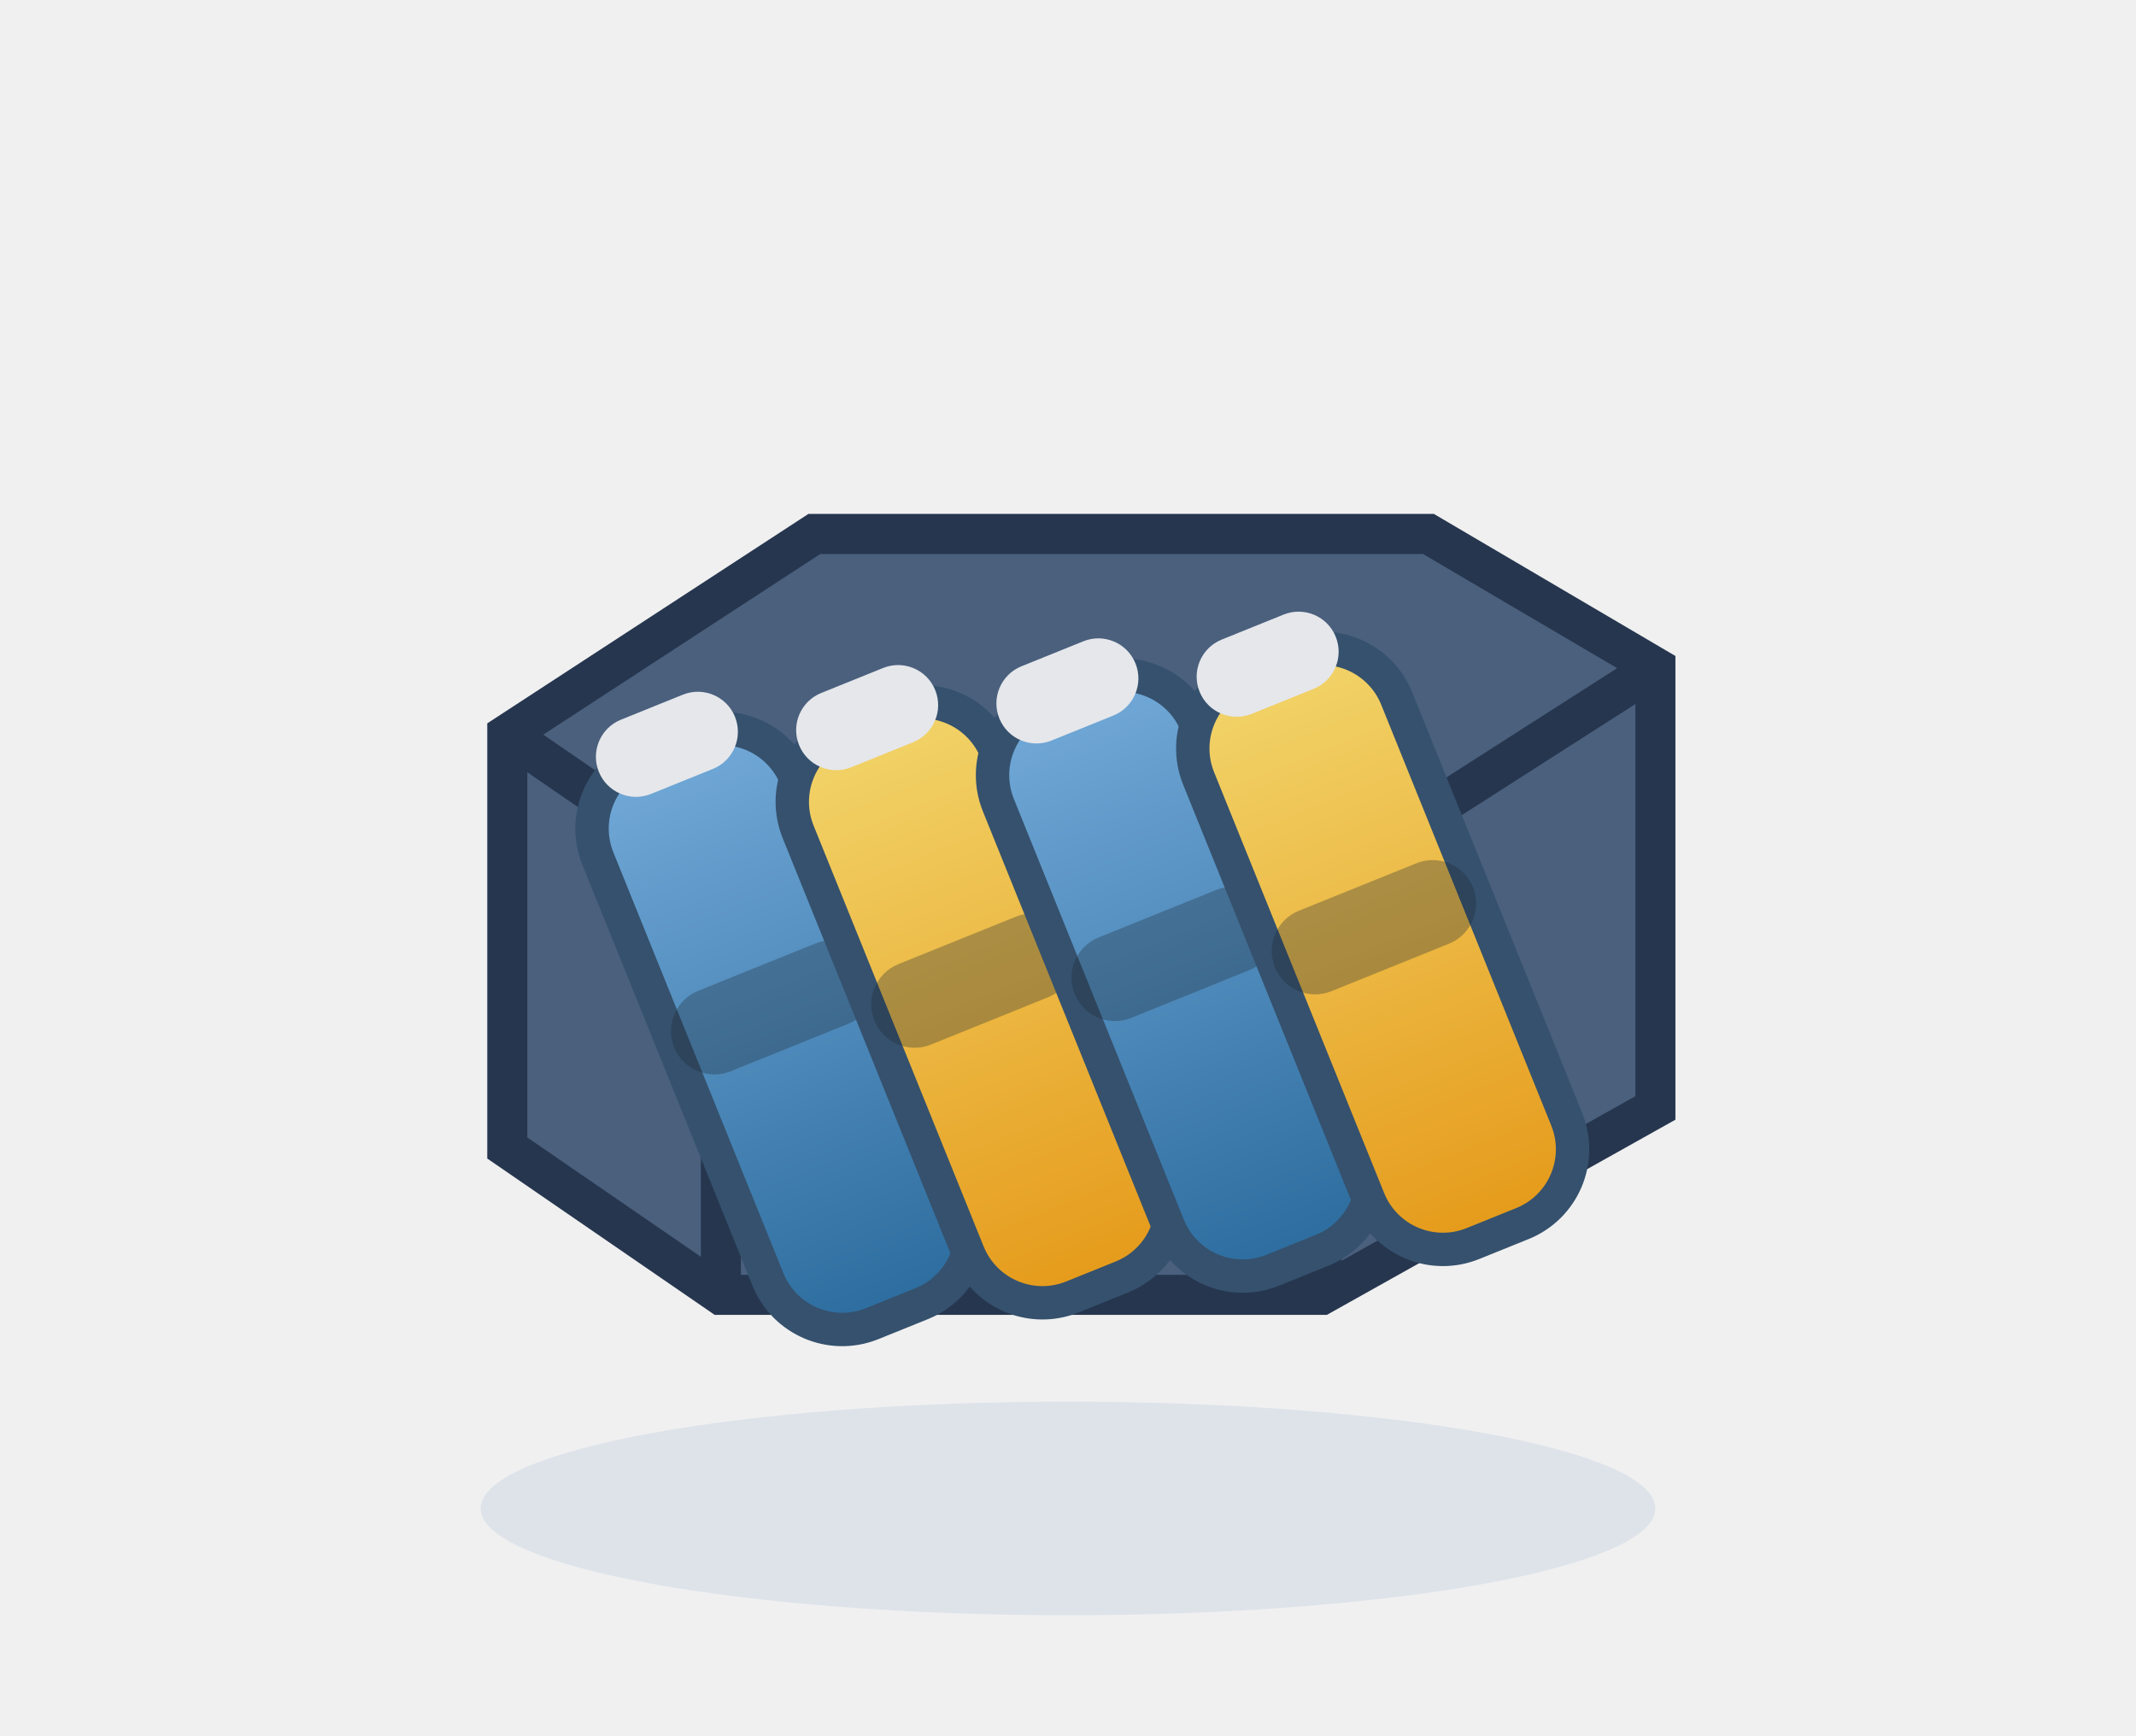
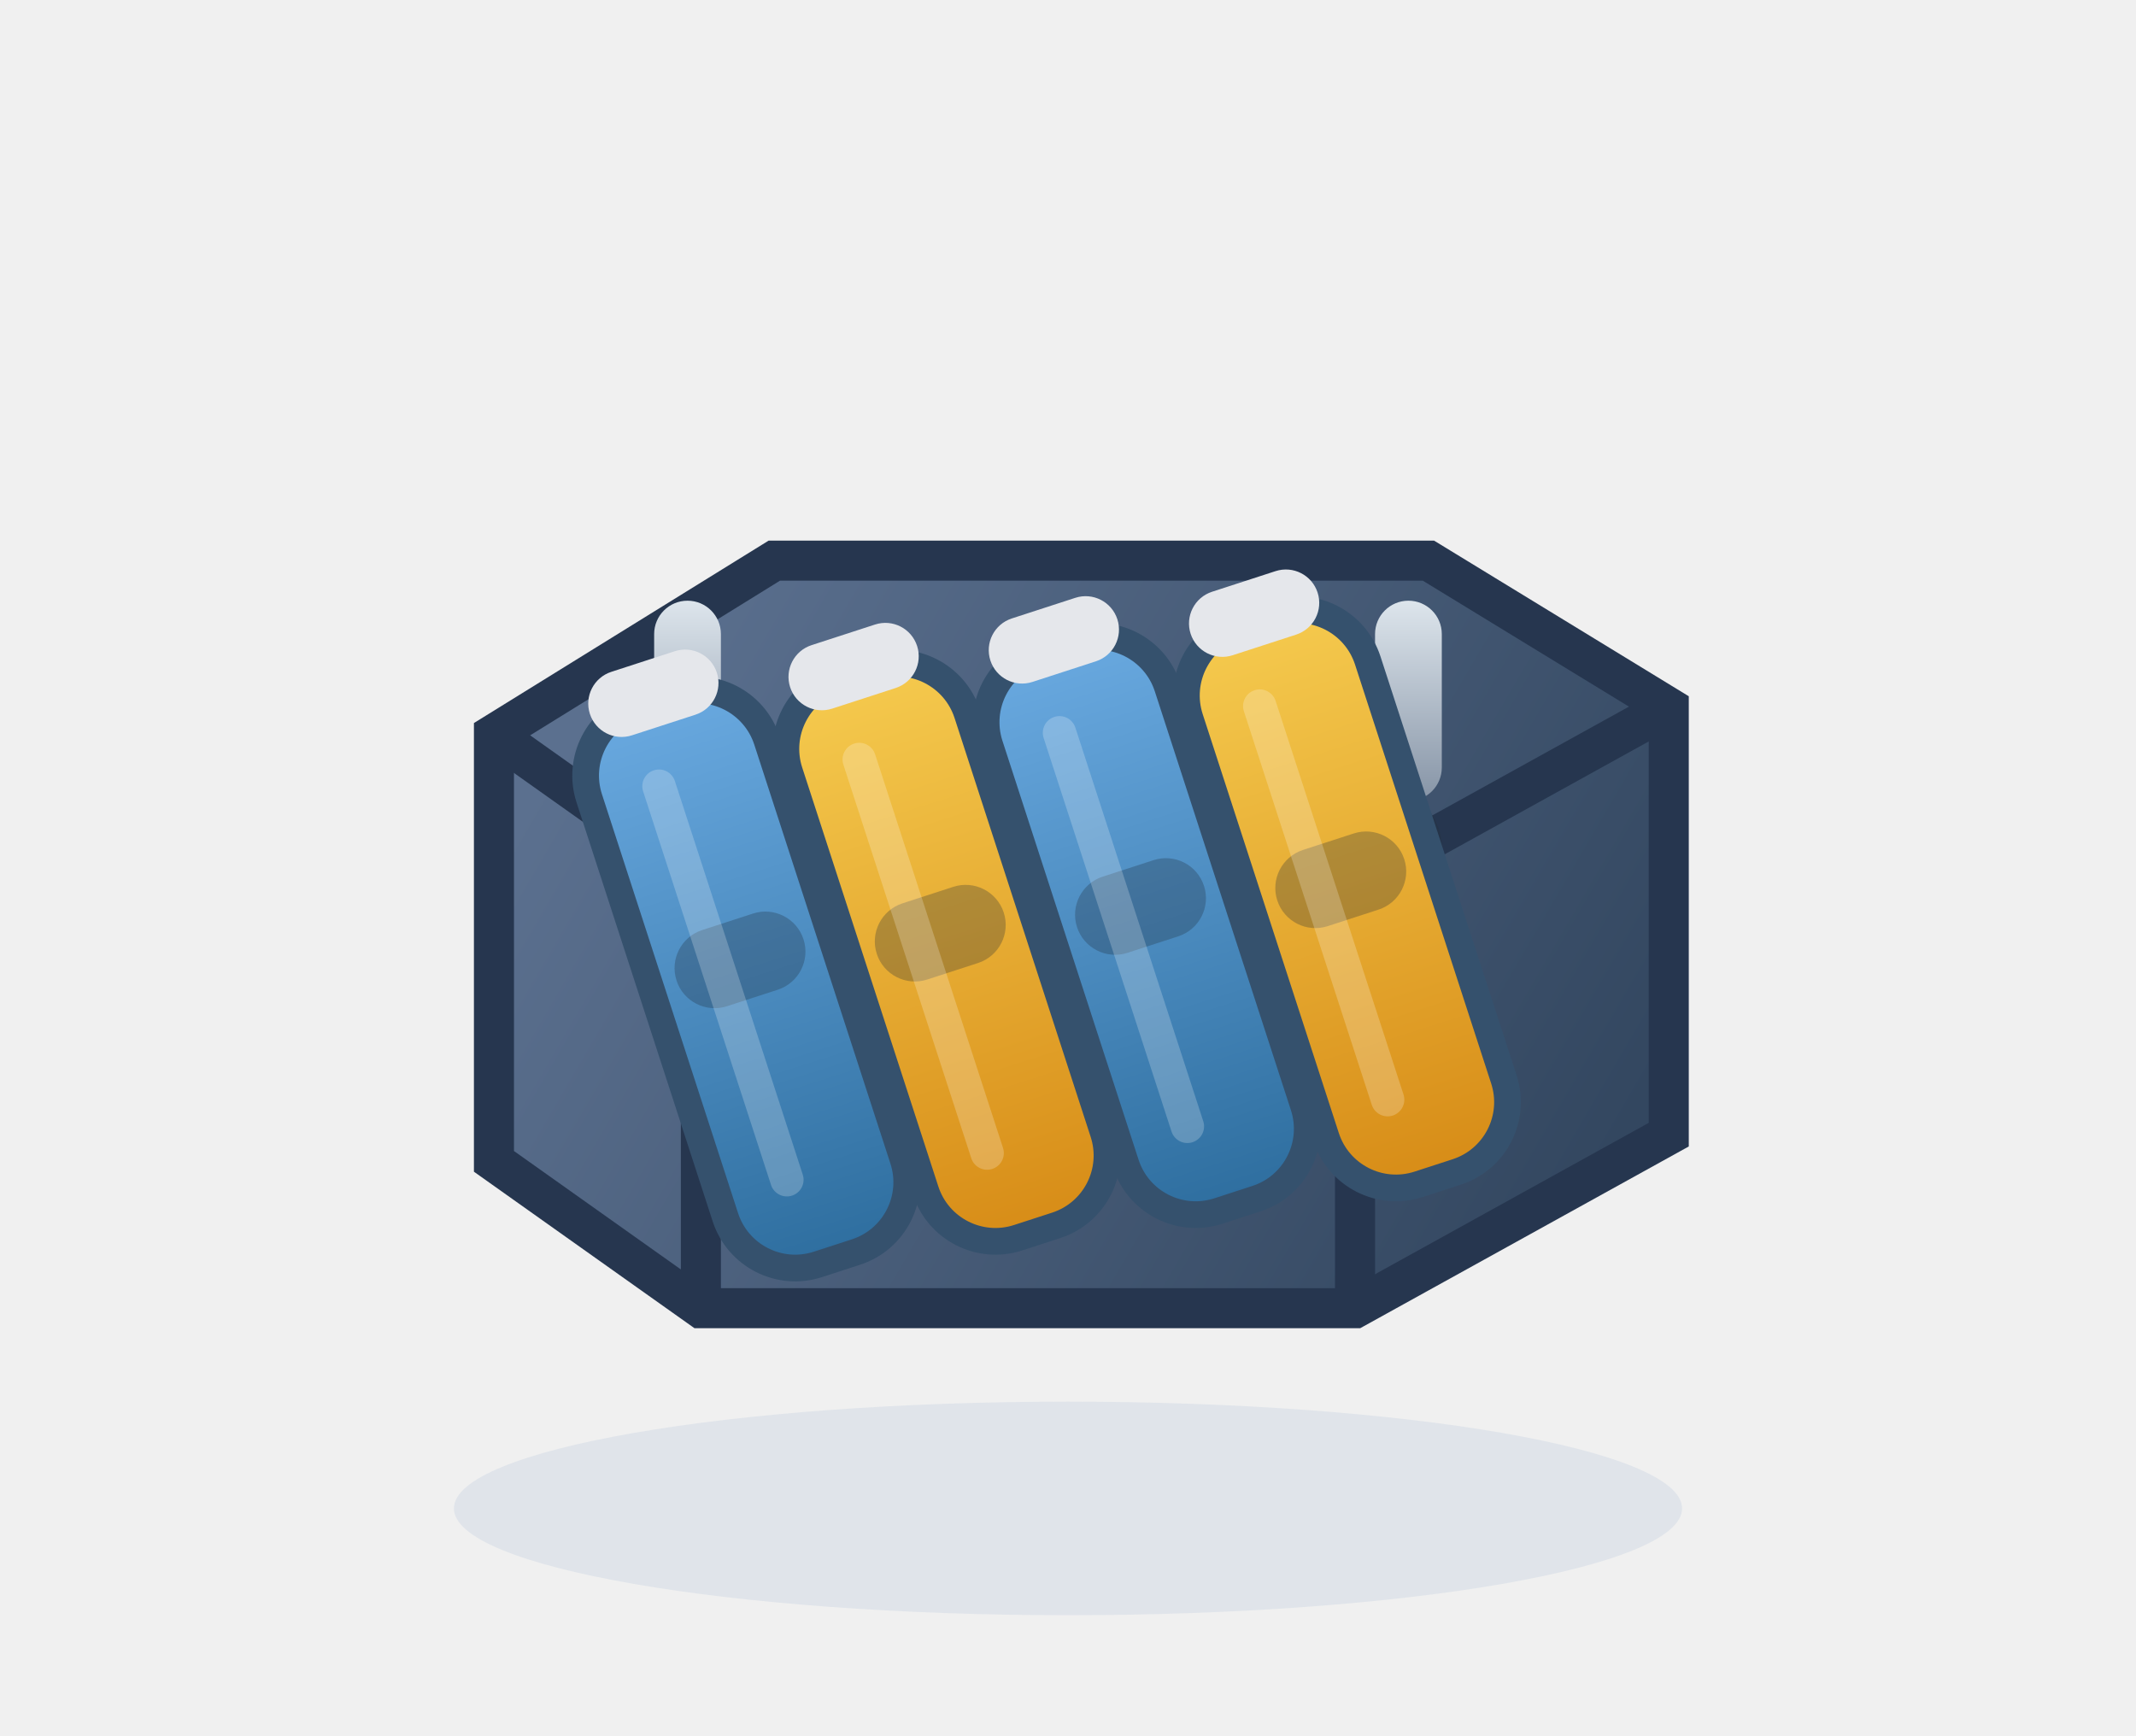
<svg xmlns="http://www.w3.org/2000/svg" width="320" height="260" viewBox="0 0 320 260" fill="none">
-   <ellipse cx="160" cy="226" rx="88" ry="16" fill="#C7D2E2" fill-opacity="0.42" />
-   <path d="M76 110L122 80H214L248 100V166L198 194H108L76 172V110Z" fill="#4A607D" stroke="#26364F" stroke-width="6" />
-   <path d="M108 194V132L76 110" stroke="#26364F" stroke-width="6" />
-   <path d="M198 194V132L248 100" stroke="#26364F" stroke-width="6" />
-   <path d="M108 132H198" stroke="#26364F" stroke-width="6" />
-   <g transform="rotate(-22 116 146)">
-     <rect x="98" y="108" width="32" height="92" rx="12" fill="url(#paint0_linear)" stroke="#35516D" stroke-width="5" />
-     <rect x="103" y="102" width="22" height="12" rx="6" fill="#E5E7EB" />
-     <rect x="98" y="144" width="32" height="13" rx="6.5" fill="#1F2937" fill-opacity="0.32" />
-   </g>
-   <g transform="rotate(-22 146 142)">
-     <rect x="128" y="104" width="32" height="92" rx="12" fill="url(#paint1_linear)" stroke="#35516D" stroke-width="5" />
-     <rect x="133" y="98" width="22" height="12" rx="6" fill="#E5E7EB" />
-     <rect x="128" y="140" width="32" height="13" rx="6.5" fill="#1F2937" fill-opacity="0.32" />
-   </g>
-   <g transform="rotate(-22 176 138)">
-     <rect x="158" y="100" width="32" height="92" rx="12" fill="url(#paint2_linear)" stroke="#35516D" stroke-width="5" />
-     <rect x="163" y="94" width="22" height="12" rx="6" fill="#E5E7EB" />
-     <rect x="158" y="136" width="32" height="13" rx="6.5" fill="#1F2937" fill-opacity="0.32" />
-   </g>
-   <g transform="rotate(-22 206 134)">
-     <rect x="188" y="96" width="32" height="92" rx="12" fill="url(#paint3_linear)" stroke="#35516D" stroke-width="5" />
-     <rect x="193" y="90" width="22" height="12" rx="6" fill="#E5E7EB" />
-     <rect x="188" y="132" width="32" height="13" rx="6.5" fill="#1F2937" fill-opacity="0.32" />
-   </g>
+   <ellipse cx="160" cy="226" rx="92" ry="16" fill="#C7D2E2" fill-opacity="0.36" />
  <defs>
-     <linearGradient id="paint0_linear" x1="114" y1="108" x2="114" y2="200" gradientUnits="userSpaceOnUse">
-       <stop stop-color="#72A9D8" />
-       <stop offset="1" stop-color="#2C6C9E" />
+     <linearGradient id="holderShell" x1="92" y1="98" x2="236" y2="182" gradientUnits="userSpaceOnUse">
+       <stop offset="0" stop-color="#5B708F" />
+       <stop offset="1" stop-color="#334760" />
    </linearGradient>
-     <linearGradient id="paint1_linear" x1="144" y1="104" x2="144" y2="196" gradientUnits="userSpaceOnUse">
-       <stop stop-color="#F2D46A" />
-       <stop offset="1" stop-color="#E59A1A" />
+     <linearGradient id="slotMetal" x1="0" y1="0" x2="0" y2="1">
+       <stop offset="0" stop-color="#DDE5EC" />
+       <stop offset="1" stop-color="#8694A6" />
    </linearGradient>
-     <linearGradient id="paint2_linear" x1="174" y1="100" x2="174" y2="192" gradientUnits="userSpaceOnUse">
-       <stop stop-color="#72A9D8" />
-       <stop offset="1" stop-color="#2C6C9E" />
+     <linearGradient id="cellBlue" x1="0" y1="0" x2="0" y2="1">
+       <stop offset="0" stop-color="#69A9E0" />
+       <stop offset="1" stop-color="#2E6E9F" />
    </linearGradient>
-     <linearGradient id="paint3_linear" x1="204" y1="96" x2="204" y2="188" gradientUnits="userSpaceOnUse">
-       <stop stop-color="#F2D46A" />
-       <stop offset="1" stop-color="#E59A1A" />
+     <linearGradient id="cellGold" x1="0" y1="0" x2="0" y2="1">
+       <stop offset="0" stop-color="#F5CA4E" />
+       <stop offset="1" stop-color="#D78C17" />
    </linearGradient>
  </defs>
+   <path d="M74 110L116 84H214L250 106V170L203 196H105L74 174V110Z" fill="url(#holderShell)" stroke="#26364F" stroke-width="6" />
+   <path d="M105 196V132L74 110" stroke="#26364F" stroke-width="6" />
+   <path d="M203 196V132L250 106" stroke="#26364F" stroke-width="6" />
+   <path d="M105 132H203" stroke="#26364F" stroke-width="6" />
+   <rect x="92" y="118" width="124" height="18" rx="9" fill="#253447" fill-opacity="0.7" />
+   <rect x="98" y="90" width="10" height="30" rx="5" fill="url(#slotMetal)" />
+   <rect x="206" y="90" width="10" height="30" rx="5" fill="url(#slotMetal)" />
+   <g transform="rotate(-18 114 147)">
+     <rect x="98" y="102" width="28" height="88" rx="11" fill="url(#cellBlue)" stroke="#35516D" stroke-width="4" />
+     <rect x="102" y="96" width="20" height="10" rx="5" fill="#E5E7EB" />
+     <rect x="102" y="137" width="20" height="12" rx="6" fill="#1F2937" fill-opacity="0.28" />
+     <rect x="106" y="112" width="5" height="67" rx="2.5" fill="white" fill-opacity="0.22" />
+   </g>
+   <g transform="rotate(-18 144 143)">
+     <rect x="128" y="98" width="28" height="88" rx="11" fill="url(#cellGold)" stroke="#35516D" stroke-width="4" />
+     <rect x="132" y="92" width="20" height="10" rx="5" fill="#E5E7EB" />
+     <rect x="132" y="133" width="20" height="12" rx="6" fill="#1F2937" fill-opacity="0.28" />
+     <rect x="136" y="108" width="5" height="67" rx="2.5" fill="white" fill-opacity="0.22" />
+   </g>
+   <g transform="rotate(-18 174 139)">
+     <rect x="158" y="94" width="28" height="88" rx="11" fill="url(#cellBlue)" stroke="#35516D" stroke-width="4" />
+     <rect x="162" y="88" width="20" height="10" rx="5" fill="#E5E7EB" />
+     <rect x="162" y="129" width="20" height="12" rx="6" fill="#1F2937" fill-opacity="0.28" />
+     <rect x="166" y="104" width="5" height="67" rx="2.5" fill="white" fill-opacity="0.22" />
+   </g>
+   <g transform="rotate(-18 204 135)">
+     <rect x="188" y="90" width="28" height="88" rx="11" fill="url(#cellGold)" stroke="#35516D" stroke-width="4" />
+     <rect x="192" y="84" width="20" height="10" rx="5" fill="#E5E7EB" />
+     <rect x="192" y="125" width="20" height="12" rx="6" fill="#1F2937" fill-opacity="0.28" />
+     <rect x="196" y="100" width="5" height="67" rx="2.5" fill="white" fill-opacity="0.22" />
+   </g>
</svg>
